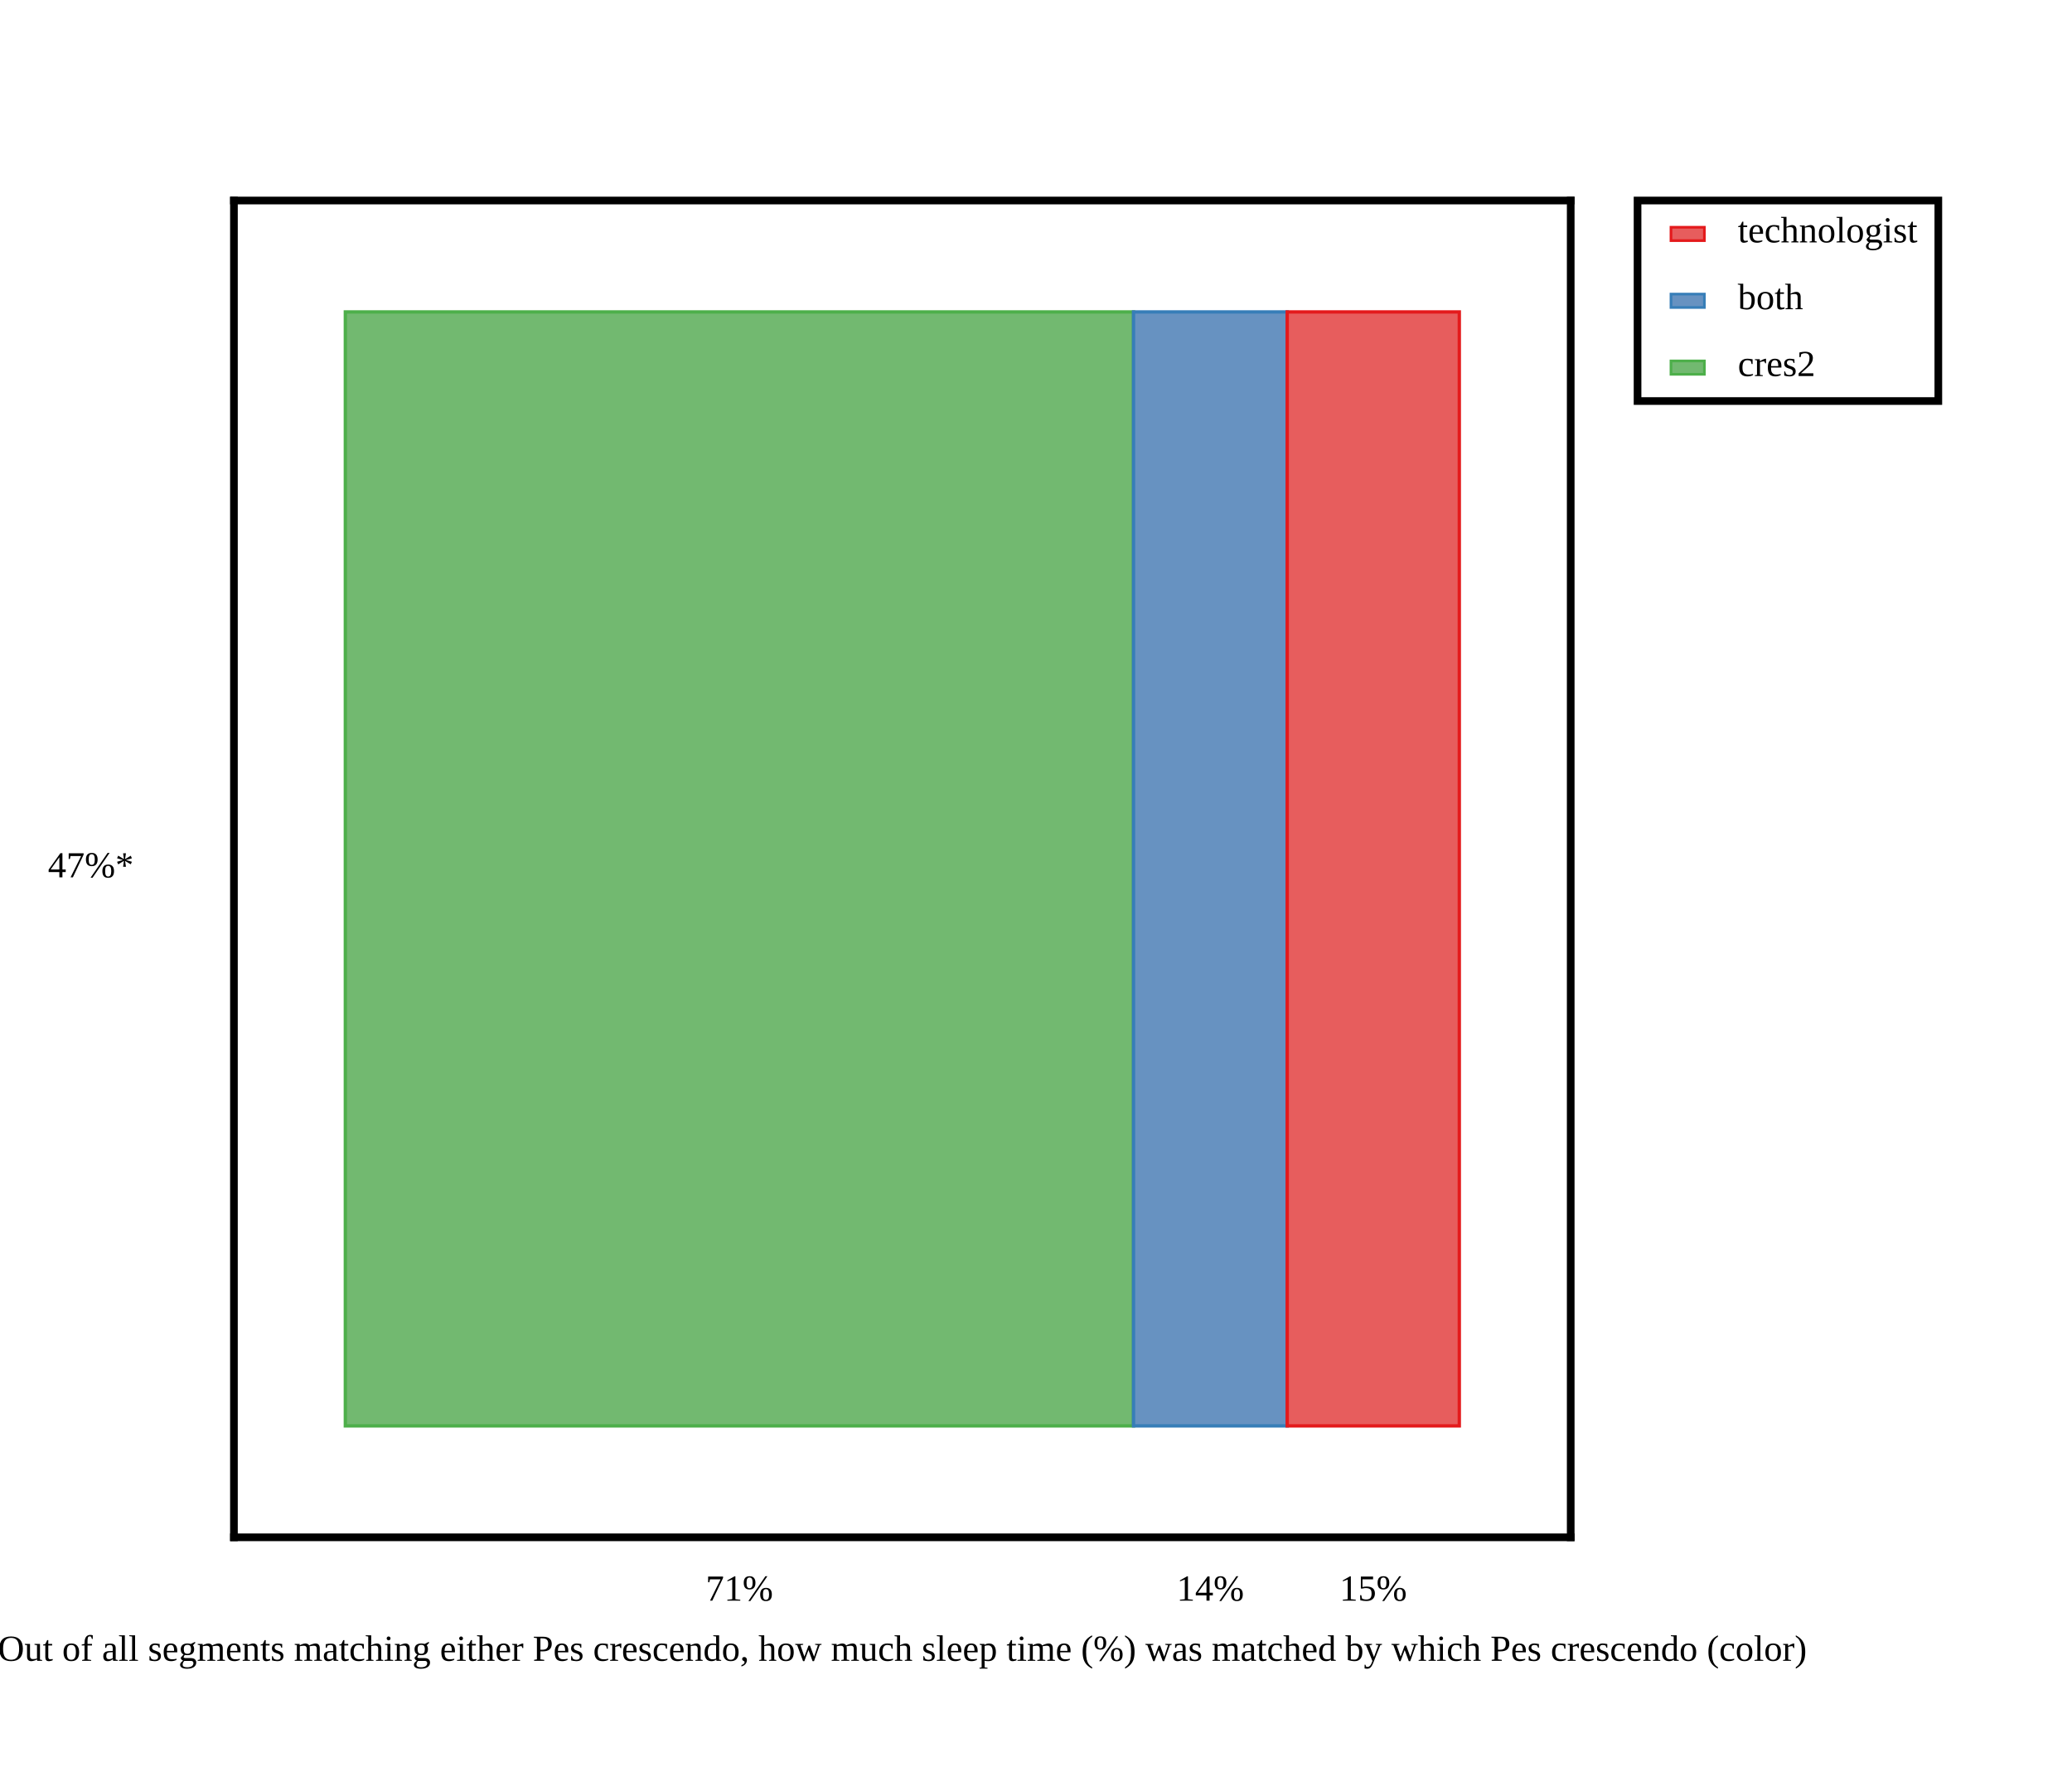
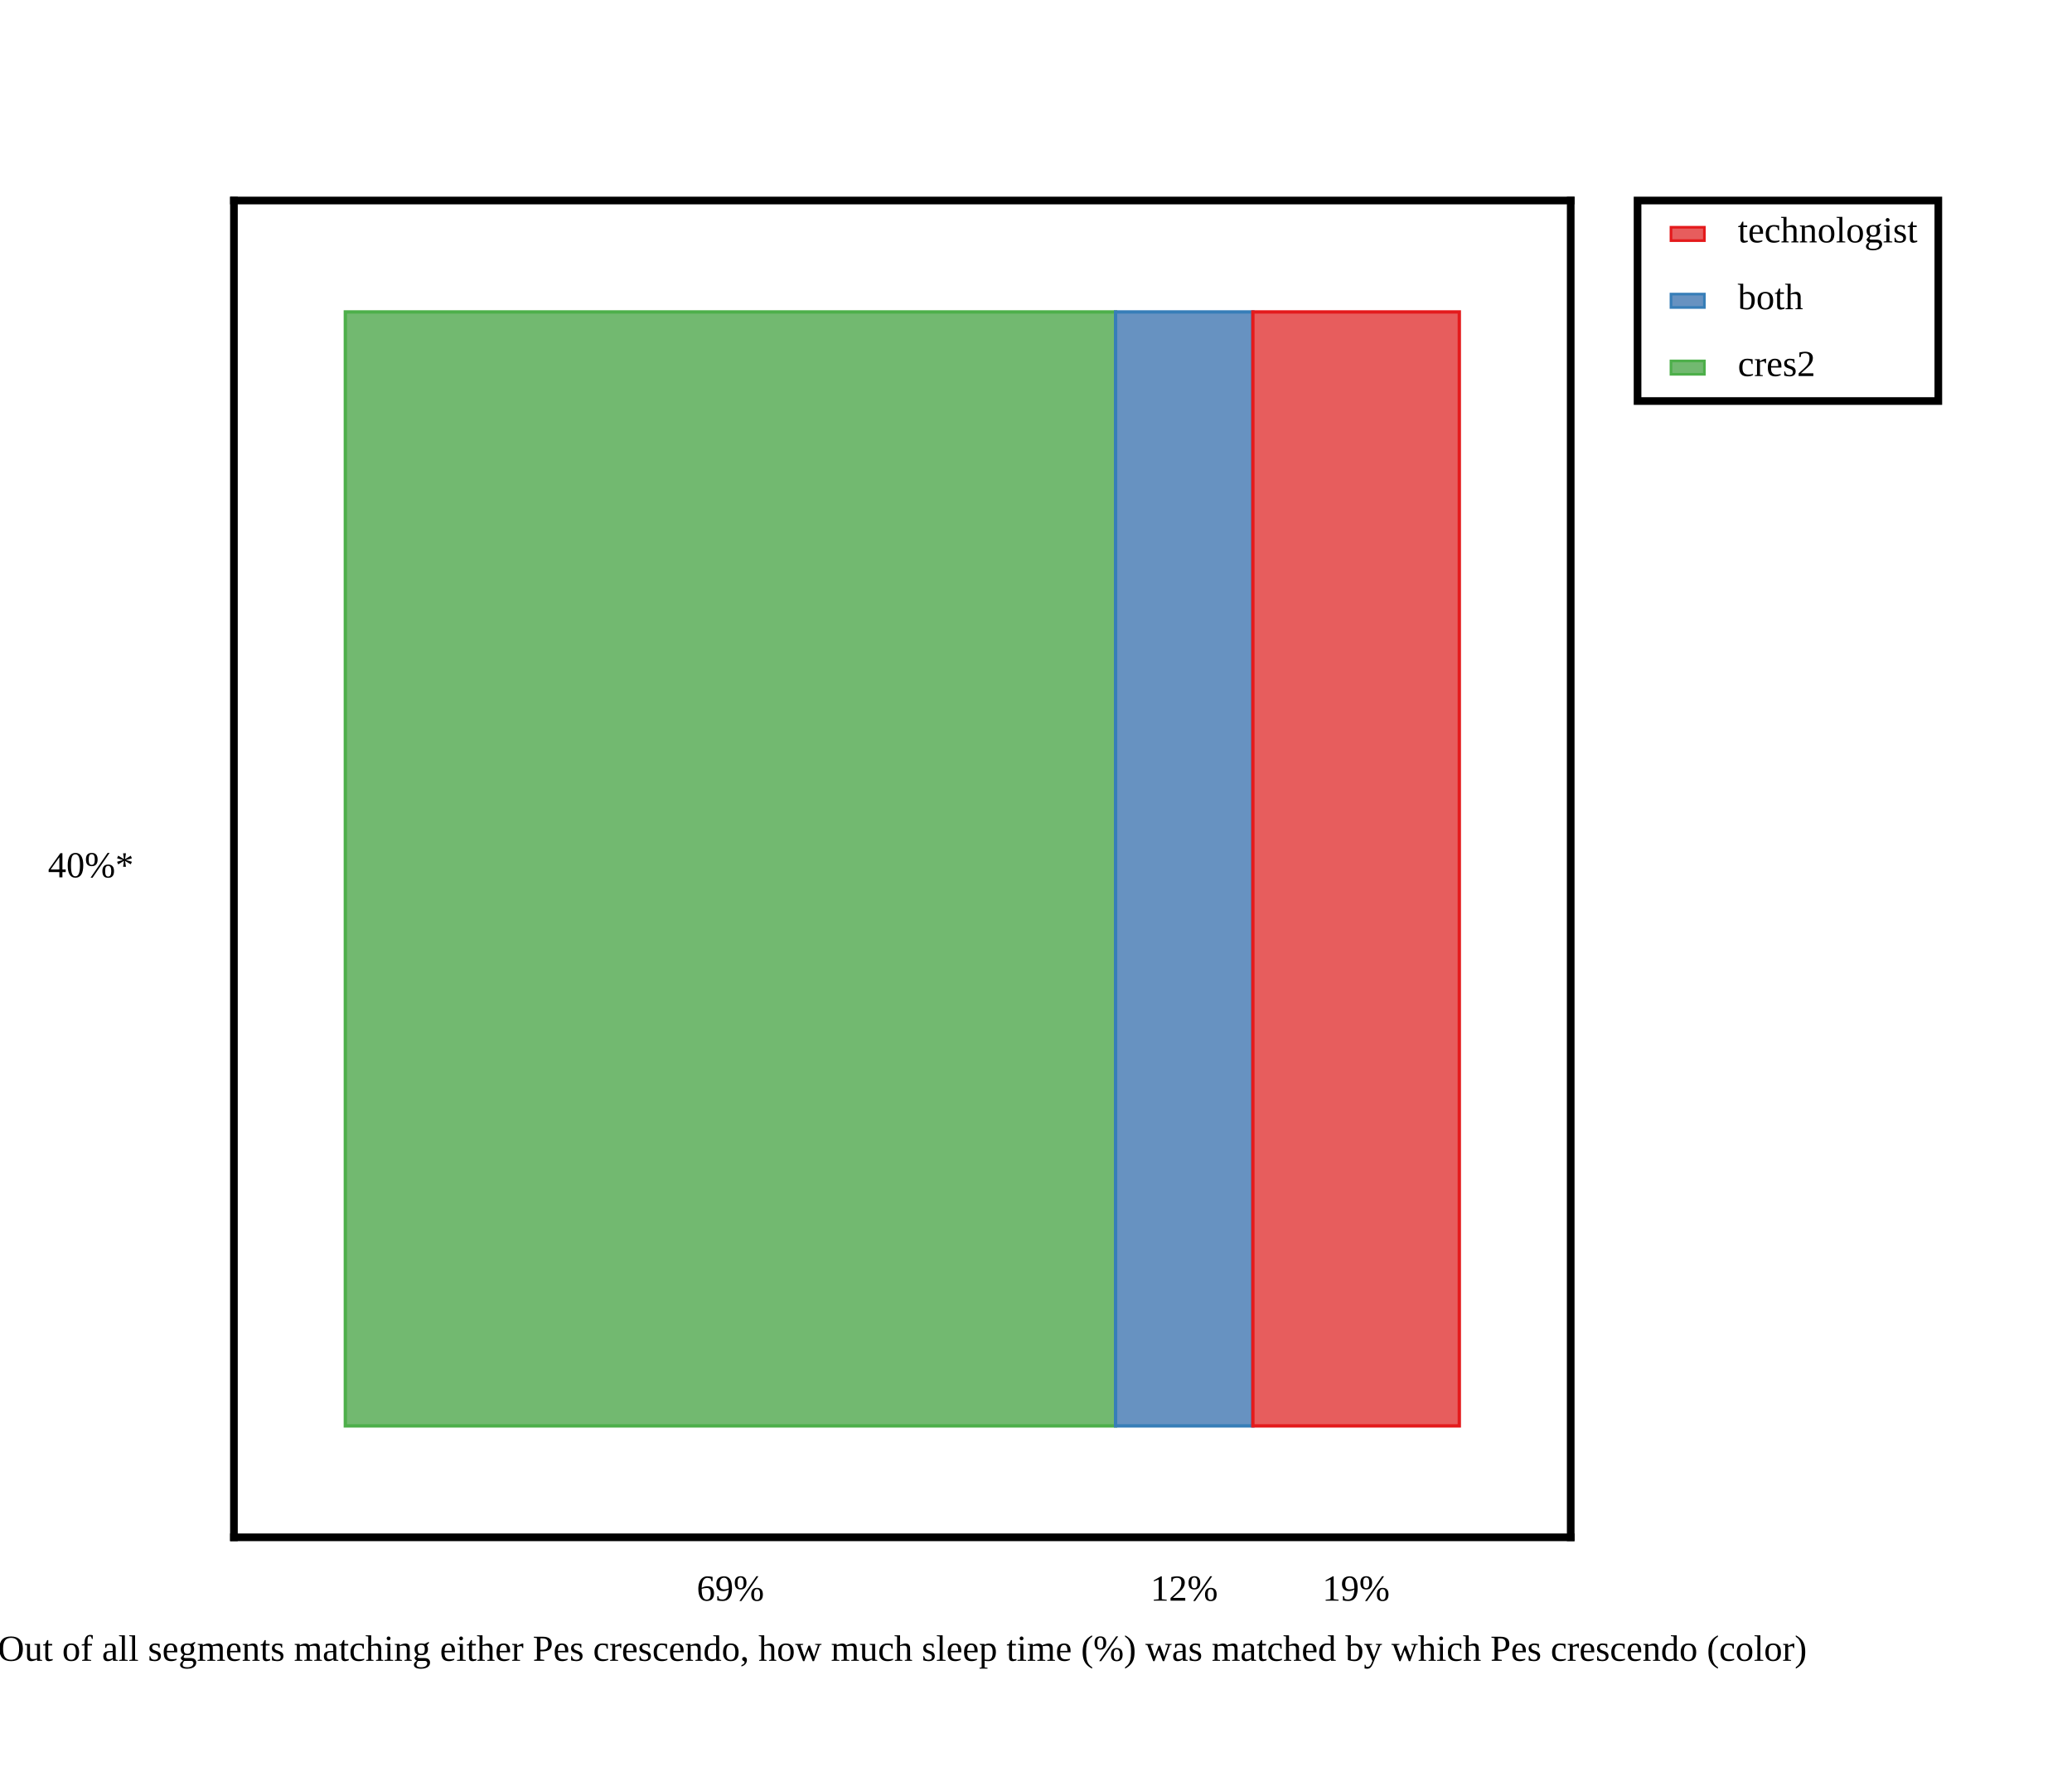
<svg xmlns="http://www.w3.org/2000/svg" height="530" stroke-opacity="1" viewBox="0.0 0.0 620 530.0" font-size="1" width="620" stroke="rgb(0,0,0)" version="1.1">
  <defs />
  <g stroke-linejoin="miter" stroke-opacity="1.0" fill-opacity="0.0" stroke="rgb(0,0,0)" stroke-width="2.293" fill="rgb(0,0,0)" stroke-linecap="square" stroke-miterlimit="10.0">
    <path d="M 70,460 v -400 M 470,460 v -400 " />
  </g>
  <g stroke-linejoin="miter" stroke-opacity="1.0" fill-opacity="1.0" font-size="11.0px" stroke="rgb(0,0,0)" stroke-width="2.293" fill="rgb(0,0,0)" stroke-linecap="butt" stroke-miterlimit="10.0">
-     <text dominant-baseline="middle" transform="matrix(1,0,0,1,40,260)" stroke="none" text-anchor="end">47%*</text>
+     <text dominant-baseline="middle" transform="matrix(1,0,0,1,40,260)" stroke="none" text-anchor="end">40%*</text>
  </g>
  <g stroke-linejoin="miter" stroke-opacity="1.0" fill-opacity="0.0" stroke="rgb(0,0,0)" stroke-width="2.293" fill="rgb(0,0,0)" stroke-linecap="square" stroke-miterlimit="10.0">
    <path d="M 70,460 h 400 M 70,60 h 400 " />
  </g>
  <g stroke-linejoin="miter" stroke-opacity="1.0" fill-opacity="1.0" font-size="11.0px" stroke="rgb(0,0,0)" stroke-width="2.293" fill="rgb(0,0,0)" stroke-linecap="butt" stroke-miterlimit="10.0">
    <text dominant-baseline="text-before-edge" transform="matrix(1,0,0,1,270,490)" stroke="none" text-anchor="middle">Out of all segments matching either Pes crescendo, how much sleep time (%) was matched by which Pes crescendo (color)</text>
  </g>
  <g stroke-linejoin="miter" stroke-opacity="1.0" fill-opacity="1.0" font-size="11.0px" stroke="rgb(0,0,0)" stroke-width="2.293" fill="rgb(0,0,0)" stroke-linecap="butt" stroke-miterlimit="10.0">
-     <text dominant-baseline="text-before-edge" transform="matrix(1,0,0,1,410.9176,472)" stroke="none" text-anchor="middle">15%</text>
+     <text dominant-baseline="text-before-edge" transform="matrix(1,0,0,1,405.7798,472)" stroke="none" text-anchor="middle">19%</text>
  </g>
  <g stroke-linejoin="miter" stroke-opacity="1.0" fill-opacity="1.0" font-size="11.0px" stroke="rgb(0,0,0)" stroke-width="2.293" fill="rgb(0,0,0)" stroke-linecap="butt" stroke-miterlimit="10.0">
-     <text dominant-baseline="text-before-edge" transform="matrix(1,0,0,1,362.1745,472)" stroke="none" text-anchor="middle">14%</text>
+     <text dominant-baseline="text-before-edge" transform="matrix(1,0,0,1,354.3527,472)" stroke="none" text-anchor="middle">12%</text>
  </g>
  <g stroke-linejoin="miter" stroke-opacity="1.0" fill-opacity="1.0" font-size="11.0px" stroke="rgb(0,0,0)" stroke-width="2.293" fill="rgb(0,0,0)" stroke-linecap="butt" stroke-miterlimit="10.0">
-     <text dominant-baseline="text-before-edge" transform="matrix(1,0,0,1,221.257,472)" stroke="none" text-anchor="middle">71%</text>
+     <text dominant-baseline="text-before-edge" transform="matrix(1,0,0,1,218.5729,472)" stroke="none" text-anchor="middle">69%</text>
  </g>
  <g stroke-linejoin="miter" stroke-opacity="1.0" fill-opacity="1.0" stroke="rgb(77,175,74)" stroke-width="1.0" fill="rgb(114,185,112)" stroke-linecap="butt" stroke-miterlimit="10.0">
    <defs>
      <clipPath id="crestechnologistmyClip1">
        <path d="M 470,460 l -0,-400 h -400 l -0,400 Z" />
      </clipPath>
    </defs>
    <g clip-path="url(#crestechnologistmyClip1)">
-       <path d="M 103.333,426.667 v -333.333 h 235.847 v 333.333 Z" />
+       <path d="M 103.333,426.667 v -333.333 h 230.479 v 333.333 Z" />
    </g>
  </g>
  <g stroke-linejoin="miter" stroke-opacity="1.0" fill-opacity="1.0" stroke="rgb(55,126,184)" stroke-width="1.0" fill="rgb(103,146,193)" stroke-linecap="butt" stroke-miterlimit="10.0">
    <defs>
      <clipPath id="crestechnologistmyClip2">
        <path d="M 470,460 l -0,-400 h -400 l -0,400 Z" />
      </clipPath>
    </defs>
    <g clip-path="url(#crestechnologistmyClip2)">
-       <path d="M 339.181,426.667 v -333.333 h 45.988 v 333.333 Z" />
+       <path d="M 333.812,426.667 v -333.333 h 41.08 v 333.333 Z" />
    </g>
  </g>
  <g stroke-linejoin="miter" stroke-opacity="1.0" fill-opacity="1.0" stroke="rgb(228,26,28)" stroke-width="1.0" fill="rgb(231,93,93)" stroke-linecap="butt" stroke-miterlimit="10.0">
    <defs>
      <clipPath id="crestechnologistmyClip3">
        <path d="M 470,460 l -0,-400 h -400 l -0,400 Z" />
      </clipPath>
    </defs>
    <g clip-path="url(#crestechnologistmyClip3)">
-       <path d="M 385.168,426.667 v -333.333 h 51.498 v 333.333 Z" />
+       <path d="M 374.893,426.667 v -333.333 h 61.774 v 333.333 Z" />
    </g>
  </g>
  <g stroke-linejoin="miter" stroke-opacity="1.0" fill-opacity="1.0" font-size="11.0px" stroke="rgb(0,0,0)" stroke-width="2.293" fill="rgb(0,0,0)" stroke-linecap="butt" stroke-miterlimit="10.0">
    <text dominant-baseline="text-after-edge" transform="matrix(1,0,0,1,270,40)" stroke="none" text-anchor="middle" />
  </g>
  <g stroke-linejoin="miter" stroke-opacity="1.0" fill-opacity="0.0" stroke="rgb(0,0,0)" stroke-width="2.293" fill="rgb(0,0,0)" stroke-linecap="butt" stroke-miterlimit="10.0">
    <path d="M 580,120 l -0,-60 h -90 l -0,60 Z" />
  </g>
  <g stroke-linejoin="miter" stroke-opacity="1.0" fill-opacity="1.0" font-size="11.0px" stroke="rgb(0,0,0)" stroke-width="2.293" fill="rgb(0,0,0)" stroke-linecap="butt" stroke-miterlimit="10.0">
    <text dominant-baseline="middle" transform="matrix(1,0,0,1,520,110)" stroke="none" text-anchor="start">cres2</text>
  </g>
  <g stroke-linejoin="miter" stroke-opacity="1.0" fill-opacity="1.0" stroke="rgb(77,175,74)" stroke-width="0.8" fill="rgb(114,185,112)" stroke-linecap="butt" stroke-miterlimit="10.0">
    <path d="M 500,108 l 10,0 v 4 l -10,0 Z" />
  </g>
  <g stroke-linejoin="miter" stroke-opacity="1.0" fill-opacity="1.0" font-size="11.0px" stroke="rgb(0,0,0)" stroke-width="2.293" fill="rgb(0,0,0)" stroke-linecap="butt" stroke-miterlimit="10.0">
    <text dominant-baseline="middle" transform="matrix(1,0,0,1,520,90)" stroke="none" text-anchor="start">both</text>
  </g>
  <g stroke-linejoin="miter" stroke-opacity="1.0" fill-opacity="1.0" stroke="rgb(55,126,184)" stroke-width="0.8" fill="rgb(103,146,193)" stroke-linecap="butt" stroke-miterlimit="10.0">
    <path d="M 500,88 l 10,0 v 4 l -10,0 Z" />
  </g>
  <g stroke-linejoin="miter" stroke-opacity="1.0" fill-opacity="1.0" font-size="11.0px" stroke="rgb(0,0,0)" stroke-width="2.293" fill="rgb(0,0,0)" stroke-linecap="butt" stroke-miterlimit="10.0">
    <text dominant-baseline="middle" transform="matrix(1,0,0,1,520,70)" stroke="none" text-anchor="start">technologist</text>
  </g>
  <g stroke-linejoin="miter" stroke-opacity="1.0" fill-opacity="1.0" stroke="rgb(228,26,28)" stroke-width="0.8" fill="rgb(231,93,93)" stroke-linecap="butt" stroke-miterlimit="10.0">
    <path d="M 500,68 l 10,0 v 4 l -10,0 Z" />
  </g>
</svg>
